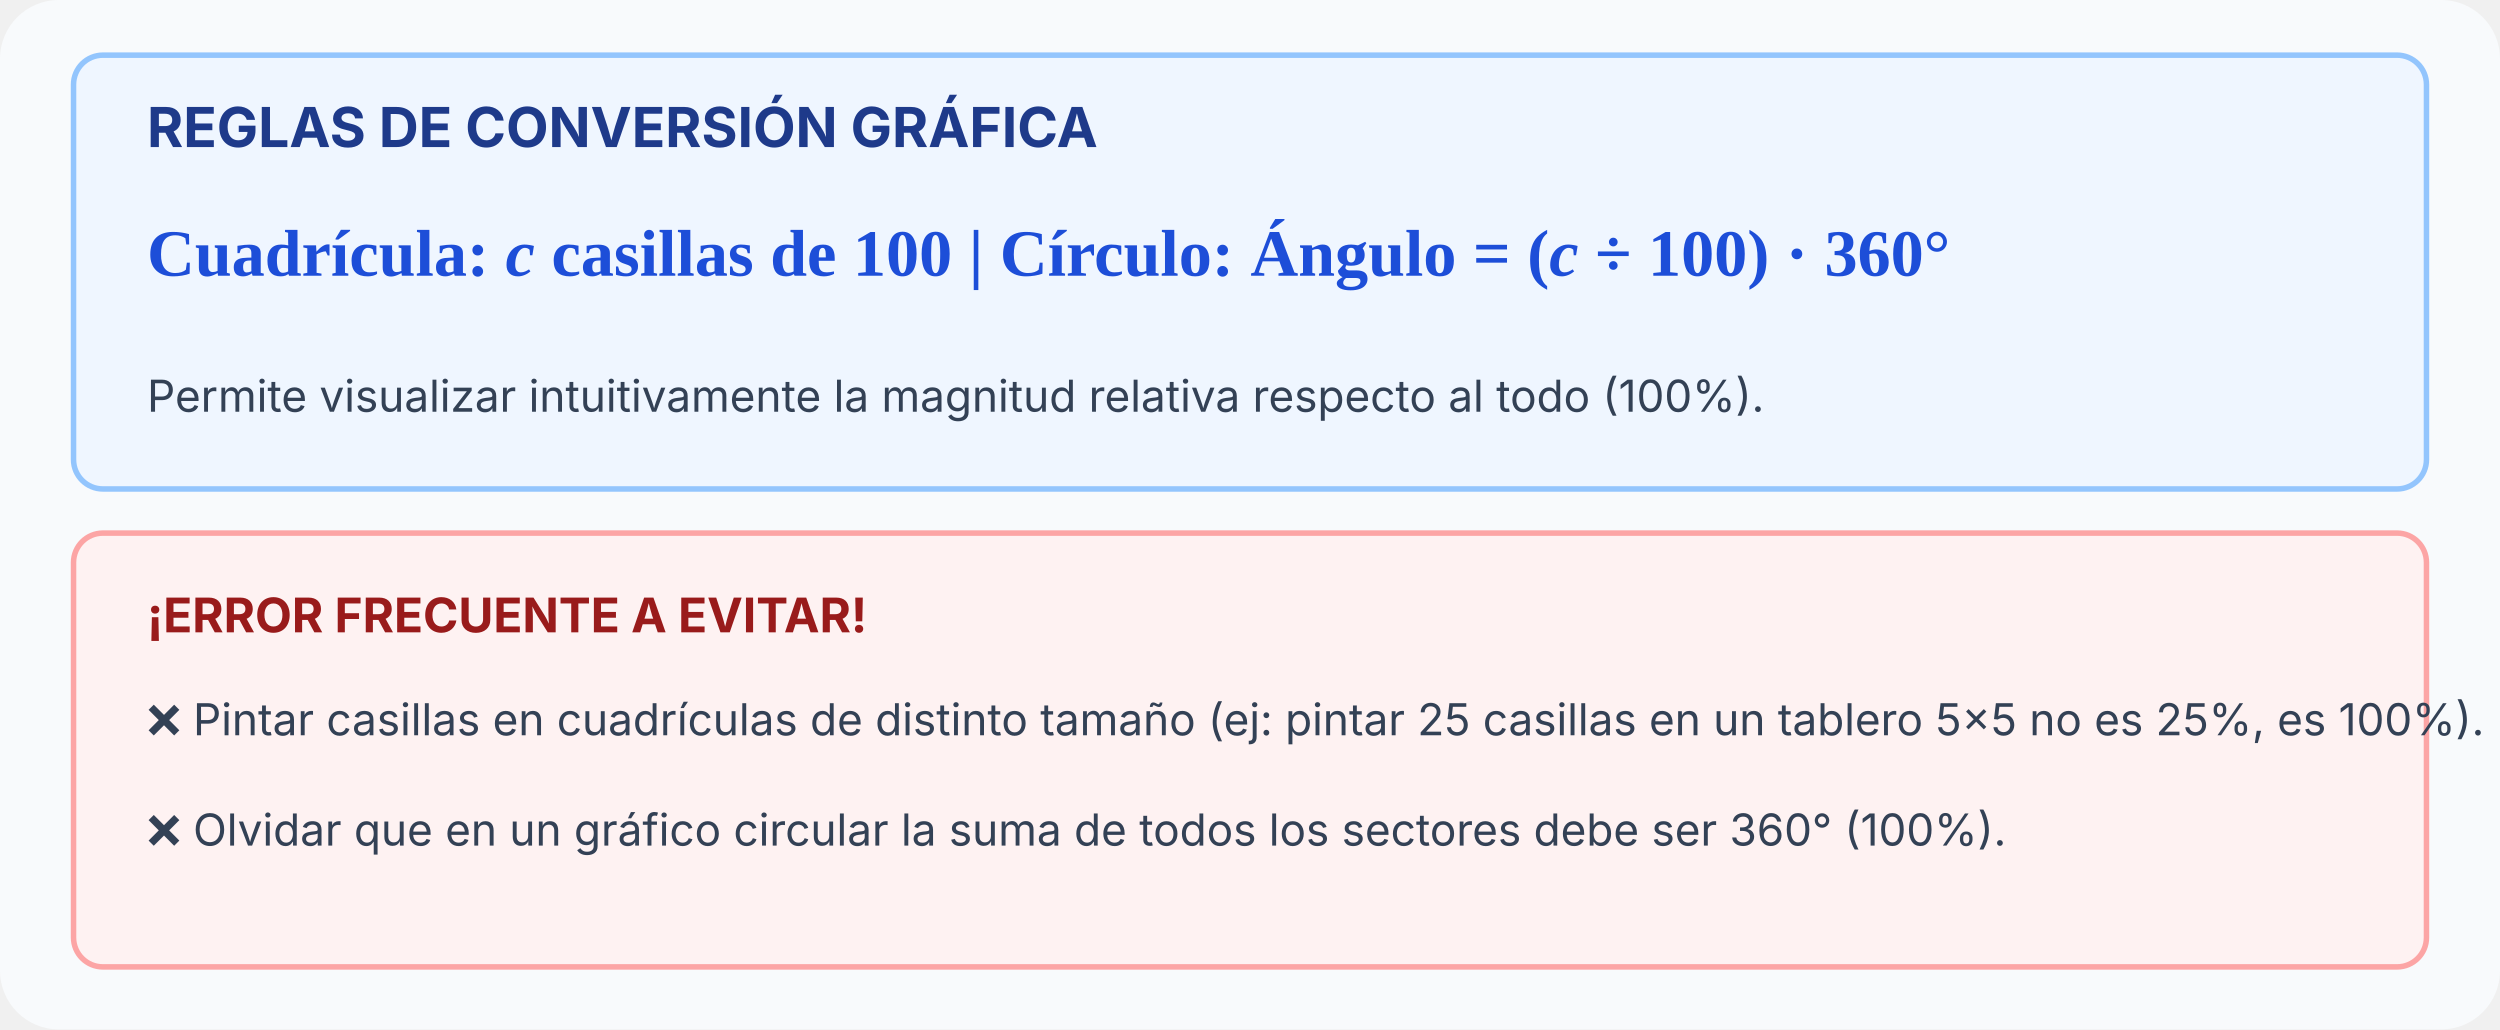
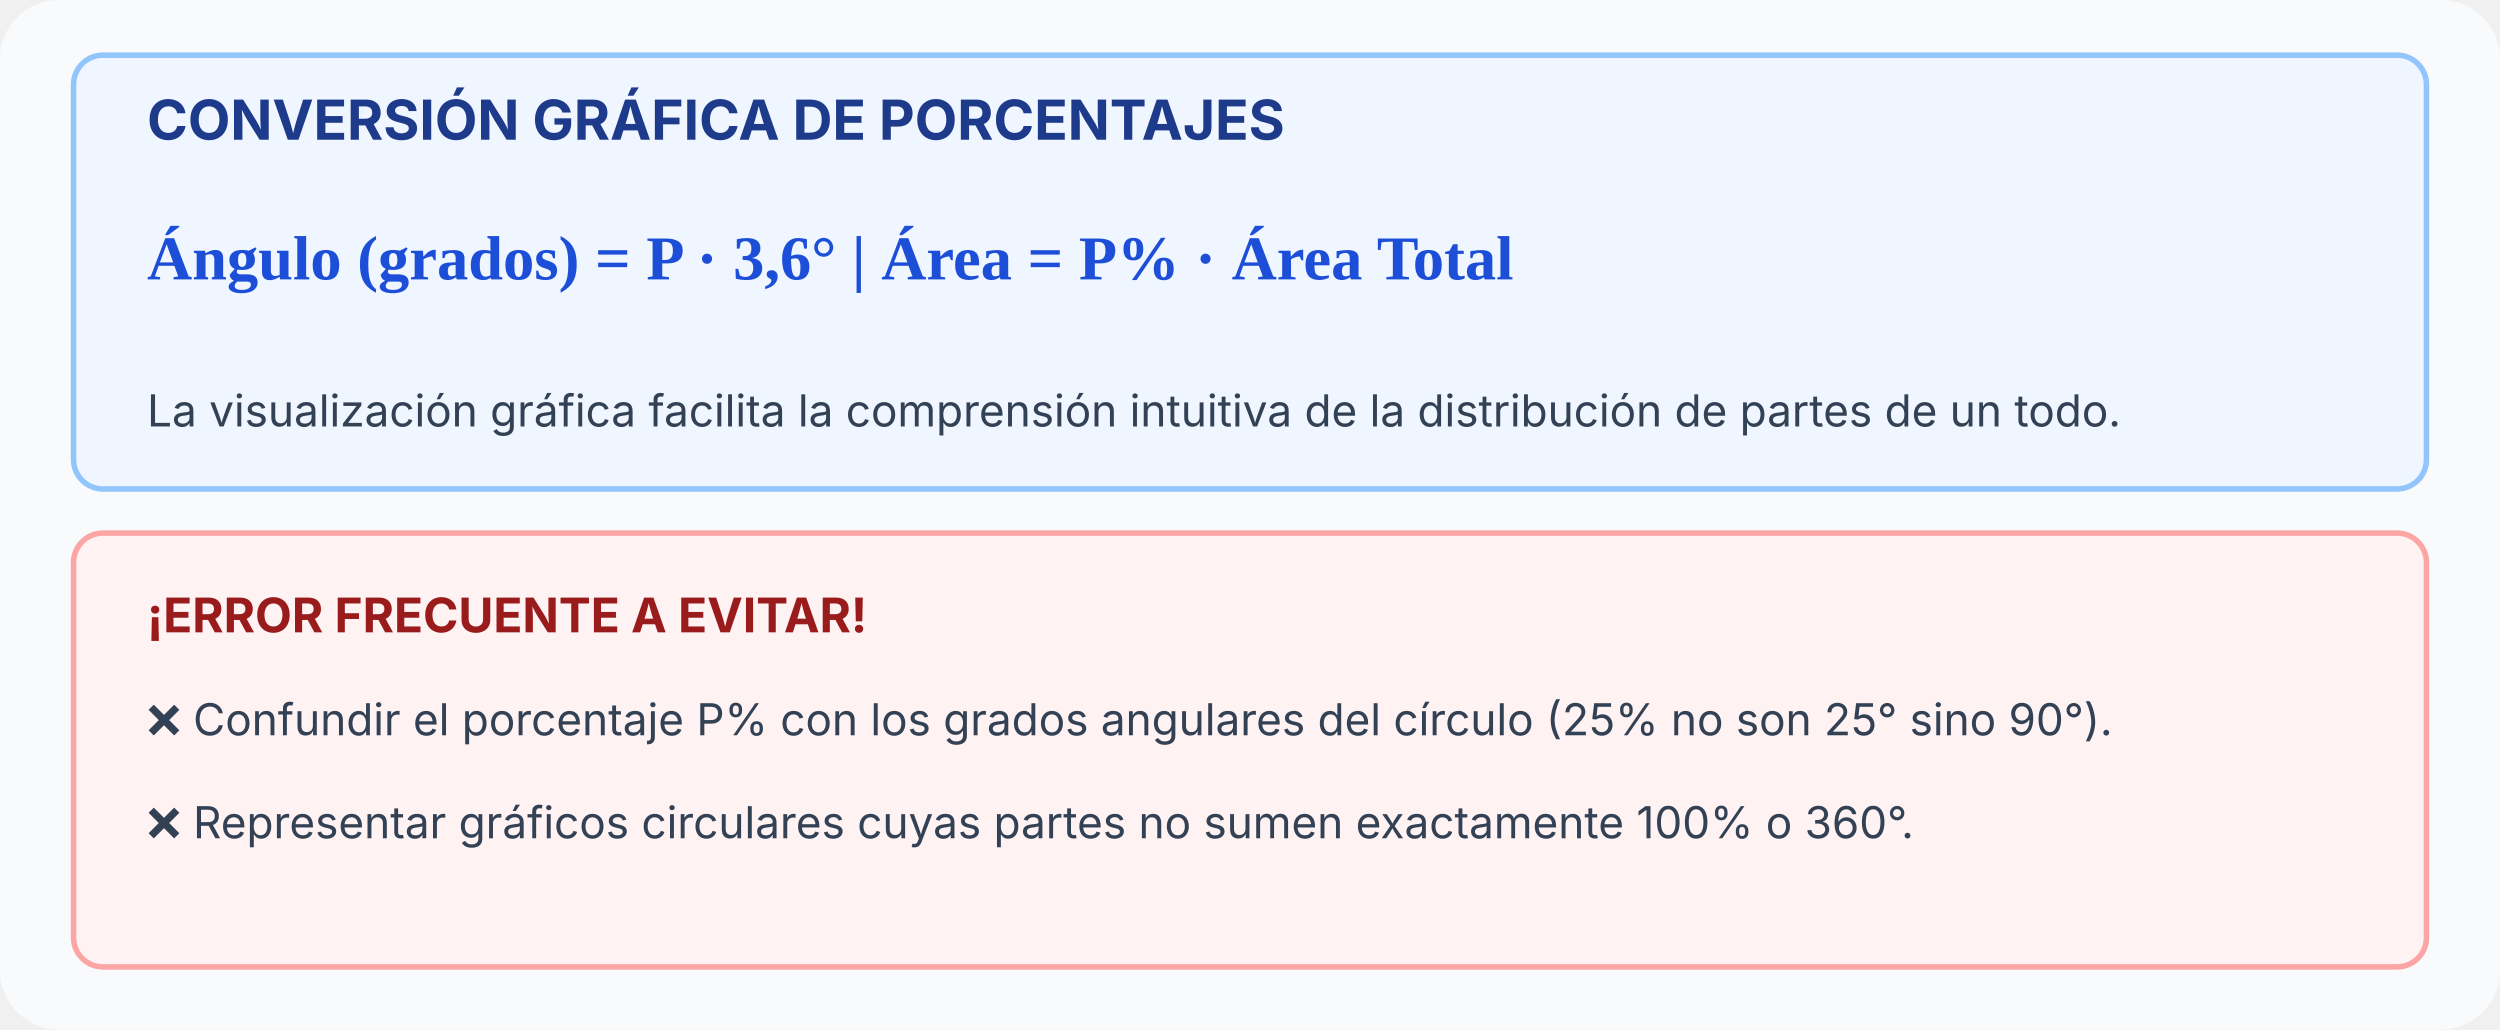
<svg xmlns="http://www.w3.org/2000/svg" viewBox="0 0 680 280" width="100%" height="100%">
  <defs>
    <style>
      .bg { fill: #f8fafc; }
+       .card { fill: #ffffff; stroke: #cbd5e1; stroke-width: 1.5; rx: 12; }
+       .header-box { fill: #eff6ff; stroke: #3b82f6; stroke-width: 1.5; rx: 8; }
+       .title { font-family: system-ui, -apple-system, sans-serif; font-size: 15px; font-weight: 700; fill: #1e3a8a; }
+       .text-main { font-family: system-ui, -apple-system, sans-serif; font-size: 13px; fill: #334155; }
+       .text-muted { font-family: system-ui, -apple-system, sans-serif; font-size: 12px; fill: #64748b; }
+       .formula { font-family: "Cambria Math", "Times New Roman", serif; font-size: 17px; font-weight: bold; fill: #1d4ed8; }
+       .badge-blue { fill: #dbeafe; stroke: #93c5fd; stroke-width: 1; rx: 8; }
+       .badge-green { fill: #dcfce7; stroke: #86efac; stroke-width: 1; rx: 6; }
+       .badge-amber { fill: #fef3c7; stroke: #fde68a; stroke-width: 1; rx: 6; }
+       .badge-purple { fill: #f3e8ff; stroke: #d8b4fe; stroke-width: 1; rx: 6; }
+       .badge-rose { fill: #ffe4e6; stroke: #fca5a5; stroke-width: 1; rx: 6; }
+       .text-green { font-family: system-ui, -apple-system, sans-serif; font-size: 13px; font-weight: 600; fill: #166534; }
+       .text-amber { font-family: system-ui, -apple-system, sans-serif; font-size: 13px; font-weight: 600; fill: #92400e; }
+       .text-purple { font-family: system-ui, -apple-system, sans-serif; font-size: 13px; font-weight: 600; fill: #6b21a8; }
+       .text-rose { font-family: system-ui, -apple-system, sans-serif; font-size: 13px; font-weight: 600; fill: #9f1239; }
+       .math-bold { font-family: "Cambria Math", "Times New Roman", serif; font-size: 14px; font-weight: bold; fill: #0f172a; }
+       .frac-line { stroke: #1d4ed8; stroke-width: 1.8; }
+       .frac-line-dark { stroke: #0f172a; stroke-width: 1.6; }
      .rule-box { fill: #eff6ff; stroke: #93c5fd; stroke-width: 1.5; rx: 8; }
      .err-box { fill: #fef2f2; stroke: #fca5a5; stroke-width: 1.5; rx: 8; }
-       .title { font-family: system-ui, -apple-system, sans-serif; font-size: 15px; font-weight: 700; fill: #1e3a8a; }
-       .formula { font-family: "Cambria Math", "Times New Roman", serif; font-size: 18px; font-weight: bold; fill: #1d4ed8; }
      .err-text { font-family: system-ui, -apple-system, sans-serif; font-size: 13px; font-weight: bold; fill: #991b1b; }
      .desc { font-family: system-ui, -apple-system, sans-serif; font-size: 12px; fill: #334155; }
+       .res { font-family: "Cambria Math", "Times New Roman", serif; font-size: 13px; font-weight: bold; fill: #15803d; }
    </style>
  </defs>
  <rect width="680" height="280" class="bg" rx="16" />
  <rect x="20" y="15" width="640" height="118" class="rule-box" />
-   <text x="40" y="40" class="title">REGLAS DE CONVERSIÓN GRÁFICA</text>
-   <text x="40" y="75" class="formula">Cuadrícula: <tspan font-style="italic">c</tspan> casillas de 100   |   Círculo: Ángulo = (<tspan font-style="italic">c</tspan> ÷ 100) · 360°</text>
-   <text x="40" y="112" class="desc">Permite visualizar intuitivamente la magnitud relativa respecto al todo (100%).</text>
+   <text x="40" y="38" class="title">CONVERSIÓN GRÁFICA DE PORCENTAJES</text>
+   <g transform="translate(40, 50)">
+     <text x="0" y="26" class="formula">Ángulo (grados) = P · 3,6°   |   Área = P% · Área Total</text>
+   </g>
+   <text x="40" y="116" class="desc">La visualización gráfica facilita la comprensión intuitiva de la distribución de partes de un todo.</text>
  <rect x="20" y="145" width="640" height="118" class="err-box" />
  <text x="40" y="172" class="err-text">¡ERROR FRECUENTE A EVITAR!</text>
-   <text x="40" y="200" class="desc">❌ Pintar casillas en cuadrículas de distinto tamaño (ej: pintar 25 casillas en un tablero 5×5 no es 25%, es 100%).</text>
-   <text x="40" y="230" class="desc">❌ Olvidar que en un gráfico circular la suma de todos los sectores debe ser 360° (100%).</text>
+   <text x="40" y="200" class="desc">❌ Confundir el porcentaje P% con los grados angulares del círculo (25% no son 25° sino 90°).</text>
+   <text x="40" y="228" class="desc">❌ Representar gráficos circulares cuyas partes no sumen exactamente 100% o 360°.</text>
</svg>
